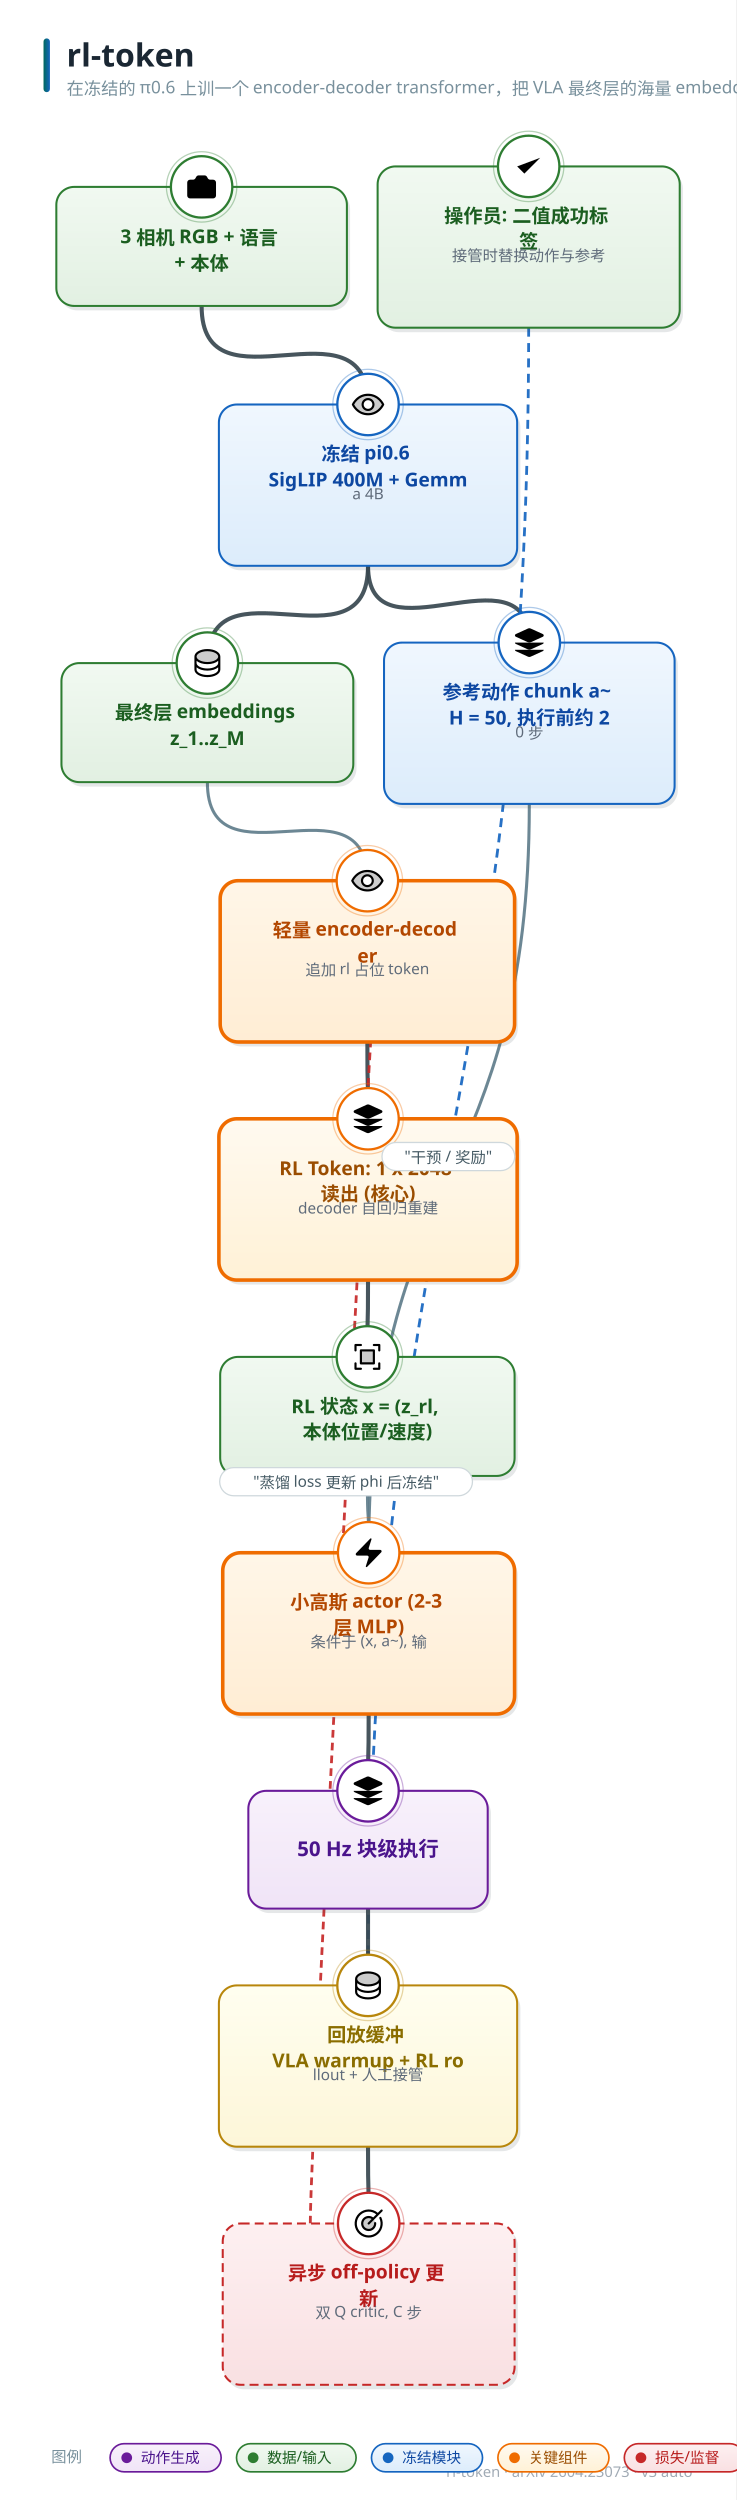
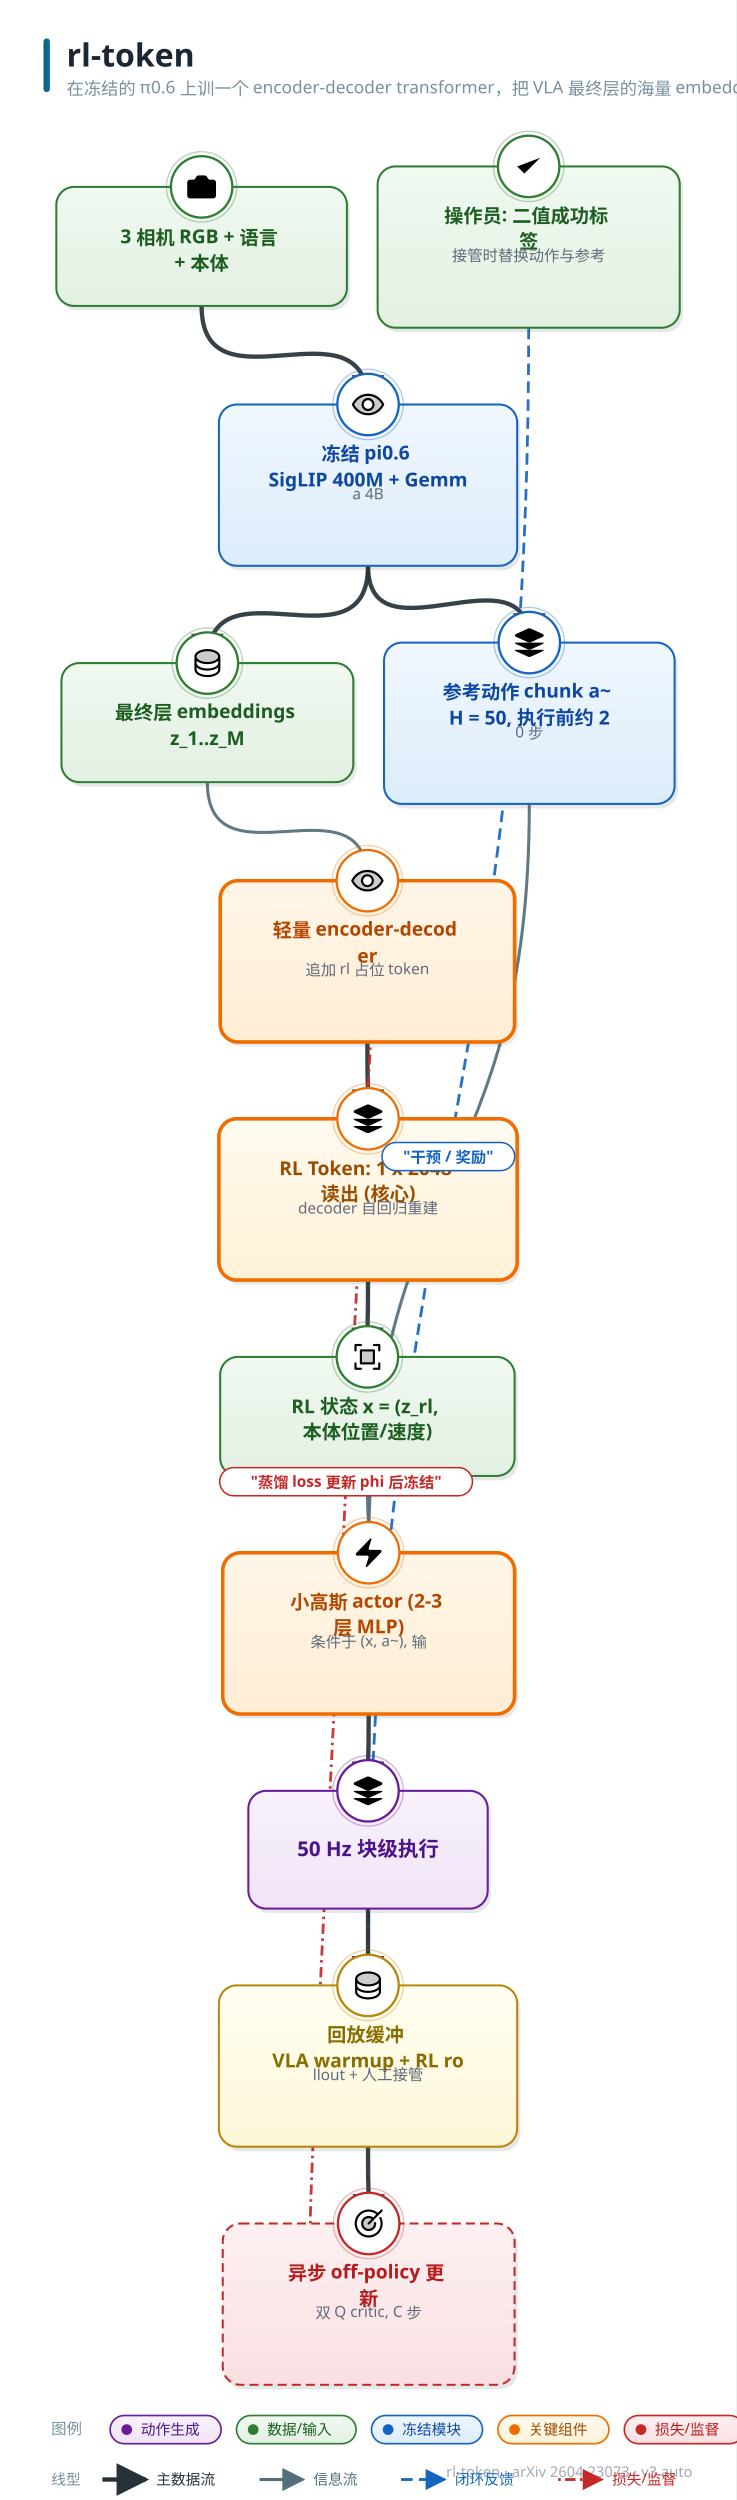
<svg xmlns="http://www.w3.org/2000/svg" width="575" height="1953" viewBox="0 0 575 1953" font-family="'PingFang SC','Hiragino Sans GB','Microsoft YaHei','Segoe UI',sans-serif">
  <style>text{font-family:'PingFang SC','Hiragino Sans GB','Microsoft YaHei','Segoe UI',sans-serif;} .lbl{font-weight:700;}</style>
  <defs>
    <linearGradient id="g-data" x1="0" y1="0" x2="0" y2="1">
      <stop offset="0" stop-color="#f1f9f1" />
      <stop offset="1" stop-color="#e2f0e2" />
    </linearGradient>
    <linearGradient id="g-frozen" x1="0" y1="0" x2="0" y2="1">
      <stop offset="0" stop-color="#f0f7fe" />
      <stop offset="1" stop-color="#dcecfb" />
    </linearGradient>
    <linearGradient id="g-train" x1="0" y1="0" x2="0" y2="1">
      <stop offset="0" stop-color="#fff6e8" />
      <stop offset="1" stop-color="#ffedd4" />
    </linearGradient>
    <linearGradient id="g-loss" x1="0" y1="0" x2="0" y2="1">
      <stop offset="0" stop-color="#fdf0f1" />
      <stop offset="1" stop-color="#f9e0e2" />
    </linearGradient>
    <linearGradient id="g-act" x1="0" y1="0" x2="0" y2="1">
      <stop offset="0" stop-color="#f8f1fb" />
      <stop offset="1" stop-color="#f0e4f7" />
    </linearGradient>
    <linearGradient id="g-loop" x1="0" y1="0" x2="0" y2="1">
      <stop offset="0" stop-color="#f2f5f7" />
      <stop offset="1" stop-color="#e6ebee" />
    </linearGradient>
    <linearGradient id="g-env" x1="0" y1="0" x2="0" y2="1">
      <stop offset="0" stop-color="#eef8f6" />
      <stop offset="1" stop-color="#dcf0ec" />
    </linearGradient>
    <linearGradient id="g-mem" x1="0" y1="0" x2="0" y2="1">
      <stop offset="0" stop-color="#fffef0" />
      <stop offset="1" stop-color="#fdf6d8" />
    </linearGradient>
    <linearGradient id="g-reward" x1="0" y1="0" x2="0" y2="1">
      <stop offset="0" stop-color="#fdf2f7" />
      <stop offset="1" stop-color="#f9e2ed" />
    </linearGradient>
    <linearGradient id="g-key" x1="0" y1="0" x2="0" y2="1">
      <stop offset="0" stop-color="#fffaf0" />
      <stop offset="1" stop-color="#fff1d6" />
    </linearGradient>
    <linearGradient id="g-title" x1="0" y1="0" x2="1" y2="0">
      <stop offset="0" stop-color="#00695c" />
      <stop offset="1" stop-color="#1565c0" />
    </linearGradient>
    <marker id="arr-main" viewBox="0 0 10 10" refX="9" refY="5" markerWidth="7.5" markerHeight="7.5" orient="auto-start-reverse">
-       <path d="M0 0 L10 5 L0 10 z" fill="#607d8b" />
+       <path d="M0 0 L10 5 L0 10 z" fill="#546e7a" />
    </marker>
    <marker id="arr-thick" viewBox="0 0 10 10" refX="9" refY="5" markerWidth="7.5" markerHeight="7.5" orient="auto-start-reverse">
-       <path d="M0 0 L10 5 L0 10 z" fill="#37474f" />
+       <path d="M0 0 L10 5 L0 10 z" fill="#263238" />
    </marker>
    <marker id="arr-thin" viewBox="0 0 10 10" refX="9" refY="5" markerWidth="7.5" markerHeight="7.5" orient="auto-start-reverse">
-       <path d="M0 0 L10 5 L0 10 z" fill="#90a4ae" />
+       <path d="M0 0 L10 5 L0 10 z" fill="#9fb0bb" />
    </marker>
    <marker id="arr-fb" viewBox="0 0 10 10" refX="9" refY="5" markerWidth="7.5" markerHeight="7.5" orient="auto-start-reverse">
      <path d="M0 0 L10 5 L0 10 z" fill="#1565c0" />
    </marker>
    <marker id="arr-loss" viewBox="0 0 10 10" refX="9" refY="5" markerWidth="7.5" markerHeight="7.5" orient="auto-start-reverse">
      <path d="M0 0 L10 5 L0 10 z" fill="#c62828" />
    </marker>
  </defs>
  <rect width="575" height="1953" fill="#ffffff" />
  <rect x="34" y="30" width="5" height="42" rx="2.5" fill="url(#g-title)" />
  <text x="52" y="52" font-size="25" font-weight="800" fill="#1a2733">rl-token</text>
  <text x="52" y="74" font-size="13.5" fill="#78909c">在冻结的 π0.6 上训一个 encoder-decoder transformer，把 VLA 最终层的海量 embedding 压成单个 1×2048 的 RL Token</text>
  <text x="541" y="1935" font-size="11.5" fill="#a0aab4" text-anchor="end">rl-token · arXiv 2604.23073 · v3 auto</text>
-   <path d="M 157.5 239.0 C 157.5 325.9, 287.5 229.1, 287.5 316.0" fill="none" stroke="#37474f" stroke-width="3.2" marker-end="url(#arr-thick)" opacity="0.92" />
-   <path d="M 287.5 442.0 C 287.5 526.6, 162.0 433.4, 162.0 518.0" fill="none" stroke="#37474f" stroke-width="3.2" marker-end="url(#arr-thick)" opacity="0.92" />
-   <path d="M 162.0 611.0 C 162.0 695.8, 287.0 603.2, 287.0 688.0" fill="none" stroke="#607d8b" stroke-width="2.4" marker-end="url(#arr-main)" opacity="0.92" />
-   <path d="M 287.0 814.0 C 287.0 860.0, 287.5 828.0, 287.5 874.0" fill="none" stroke="#37474f" stroke-width="3.2" marker-end="url(#arr-thick)" opacity="0.92" />
-   <path d="M 287.5 1000.0 C 287.5 1046.0, 287.0 1014.0, 287.0 1060.0" fill="none" stroke="#37474f" stroke-width="3.2" marker-end="url(#arr-thick)" opacity="0.92" />
-   <path d="M 287.5 442.0 C 287.5 520.1, 413.5 423.9, 413.5 502.0" fill="none" stroke="#37474f" stroke-width="3.2" marker-end="url(#arr-thick)" opacity="0.92" />
-   <path d="M 287.0 1153.0 C 287.0 1199.0, 288.0 1167.0, 288.0 1213.0" fill="none" stroke="#607d8b" stroke-width="2.4" marker-end="url(#arr-main)" opacity="0.92" />
-   <path d="M 413.5 628.0 C 413.5 926.4, 288.0 914.6, 288.0 1213.0" fill="none" stroke="#607d8b" stroke-width="2.4" marker-end="url(#arr-main)" opacity="0.92" />
-   <path d="M 288.0 1339.0 C 288.0 1385.0, 287.5 1353.0, 287.5 1399.0" fill="none" stroke="#37474f" stroke-width="3.2" marker-end="url(#arr-thick)" opacity="0.92" />
-   <path d="M 413.0 256.0 C 413.0 852.6, 287.5 954.4, 287.5 1551.0" fill="none" stroke="#1565c0" stroke-width="2.2" stroke-dasharray="7 5" marker-end="url(#arr-fb)" opacity="0.92" />
-   <path d="M 287.5 1491.0 C 287.5 1537.0, 287.5 1505.0, 287.5 1551.0" fill="none" stroke="#37474f" stroke-width="3.2" marker-end="url(#arr-thick)" opacity="0.92" />
-   <path d="M 287.5 1677.0 C 287.5 1723.0, 288.0 1691.0, 288.0 1737.0" fill="none" stroke="#37474f" stroke-width="3.2" marker-end="url(#arr-thick)" opacity="0.92" />
-   <path d="M 242.4 1737.0 C 242.4 1663.0, 298.5 614.0, 298.5 688.0" fill="none" stroke="#c62828" stroke-width="2.2" stroke-dasharray="6 4" marker-end="url(#arr-loss)" opacity="0.92" />
+   <path d="M 157.5 239.0 C 157.5 325.9, 287.5 229.1, 287.5 316.0" fill="none" stroke="#263238" stroke-width="3.4" marker-end="url(#arr-thick)" opacity="0.92" />
+   <path d="M 287.5 442.0 C 287.5 526.6, 162.0 433.4, 162.0 518.0" fill="none" stroke="#263238" stroke-width="3.4" marker-end="url(#arr-thick)" opacity="0.92" />
+   <path d="M 162.0 611.0 C 162.0 695.8, 287.0 603.2, 287.0 688.0" fill="none" stroke="#546e7a" stroke-width="2.4" marker-end="url(#arr-main)" opacity="0.92" />
+   <path d="M 287.0 814.0 C 287.0 860.0, 287.5 828.0, 287.5 874.0" fill="none" stroke="#263238" stroke-width="3.4" marker-end="url(#arr-thick)" opacity="0.92" />
+   <path d="M 287.5 1000.0 C 287.5 1046.0, 287.0 1014.0, 287.0 1060.0" fill="none" stroke="#263238" stroke-width="3.4" marker-end="url(#arr-thick)" opacity="0.92" />
+   <path d="M 287.5 442.0 C 287.5 520.1, 413.5 423.9, 413.5 502.0" fill="none" stroke="#263238" stroke-width="3.4" marker-end="url(#arr-thick)" opacity="0.92" />
+   <path d="M 287.0 1153.0 C 287.0 1199.0, 288.0 1167.0, 288.0 1213.0" fill="none" stroke="#546e7a" stroke-width="2.4" marker-end="url(#arr-main)" opacity="0.92" />
+   <path d="M 413.5 628.0 C 413.5 926.4, 288.0 914.6, 288.0 1213.0" fill="none" stroke="#546e7a" stroke-width="2.4" marker-end="url(#arr-main)" opacity="0.92" />
+   <path d="M 288.0 1339.0 C 288.0 1385.0, 287.5 1353.0, 287.5 1399.0" fill="none" stroke="#263238" stroke-width="3.4" marker-end="url(#arr-thick)" opacity="0.92" />
+   <path d="M 413.0 256.0 C 413.0 852.6, 287.5 954.4, 287.5 1551.0" fill="none" stroke="#1565c0" stroke-width="2.2" stroke-dasharray="9 5" marker-end="url(#arr-fb)" opacity="0.92" />
+   <path d="M 287.5 1491.0 C 287.5 1537.0, 287.5 1505.0, 287.5 1551.0" fill="none" stroke="#263238" stroke-width="3.4" marker-end="url(#arr-thick)" opacity="0.92" />
+   <path d="M 287.5 1677.0 C 287.5 1723.0, 288.0 1691.0, 288.0 1737.0" fill="none" stroke="#263238" stroke-width="3.4" marker-end="url(#arr-thick)" opacity="0.92" />
+   <path d="M 242.4 1737.0 C 242.4 1663.0, 298.5 614.0, 298.5 688.0" fill="none" stroke="#c62828" stroke-width="2.2" stroke-dasharray="2 3.5 8 3.5" marker-end="url(#arr-loss)" opacity="0.92" />
  <rect x="46.5" y="149.5" width="227" height="93" rx="14" fill="#37474f" opacity="0.13" />
  <rect x="44" y="146" width="227" height="93" rx="14" fill="url(#g-data)" stroke="#2e7d32" stroke-width="1.6" />
  <circle cx="157.5" cy="146" r="24" fill="#ffffff" stroke="#2e7d32" stroke-width="1.8" />
  <circle cx="157.5" cy="146" r="27.5" fill="none" stroke="#2e7d32" stroke-width="1" opacity="0.35" />
  <g transform="translate(144.0,132.5) scale(1.125)">
    <path d="M13.997 4a2 2 0 0 1 1.76 1.05l.486.9A2 2 0 0 0 18.003 7H20a2 2 0 0 1 2 2v9a2 2 0 0 1-2 2H4a2 2 0 0 1-2-2V9a2 2 0 0 1 2-2h1.997a2 2 0 0 0 1.759-1.048l.489-.904A2 2 0 0 1 10.004 4z" />
    <circle cx="12" cy="13" r="3" />
  </g>
  <text x="157.5" y="190" font-size="15" class="lbl" fill="#1b5e20" text-anchor="middle">
    <tspan x="157.5" dy="0">3 相机 RGB + 语言 </tspan>
    <tspan x="157.5" dy="20">+ 本体</tspan>
  </text>
  <rect x="173.5" y="319.5" width="233" height="126" rx="14" fill="#37474f" opacity="0.13" />
  <rect x="171" y="316" width="233" height="126" rx="14" fill="url(#g-frozen)" stroke="#1565c0" stroke-width="1.6" />
  <circle cx="287.5" cy="316" r="24" fill="#ffffff" stroke="#1565c0" stroke-width="1.8" />
  <circle cx="287.5" cy="316" r="27.5" fill="none" stroke="#1565c0" stroke-width="1" opacity="0.35" />
  <g transform="translate(274.0,302.5) scale(0.1055)">
    <path d="M128,56C48,56,16,128,16,128s32,72,112,72,112-72,112-72S208,56,128,56Zm0,112a40,40,0,1,1,40-40A40,40,0,0,1,128,168Z" opacity="0.2" />
    <path d="M247.31,124.76c-.35-.79-8.82-19.58-27.65-38.41C194.57,61.26,162.88,48,128,48S61.43,61.26,36.34,86.35C17.51,105.18,9,124,8.69,124.76a8,8,0,0,0,0,6.5c.35.79,8.82,19.57,27.65,38.4C61.43,194.74,93.12,208,128,208s66.57-13.26,91.66-38.34c18.83-18.83,27.3-37.61,27.65-38.4A8,8,0,0,0,247.31,124.76ZM128,192c-30.78,0-57.67-11.19-79.93-33.25A133.47,133.47,0,0,1,25,128,133.33,133.33,0,0,1,48.07,97.25C70.33,75.19,97.22,64,128,64s57.67,11.19,79.93,33.25A133.46,133.46,0,0,1,231.05,128C223.84,141.46,192.43,192,128,192Zm0-112a48,48,0,1,0,48,48A48.05,48.05,0,0,0,128,80Zm0,80a32,32,0,1,1,32-32A32,32,0,0,1,128,160Z" />
  </g>
  <text x="287.5" y="360" font-size="15" class="lbl" fill="#0d47a1" text-anchor="middle">
    <tspan x="287.5" dy="0">冻结 pi0.6</tspan>
    <tspan x="287.5" dy="20">SigLIP 400M + Gemm</tspan>
  </text>
  <text x="287.5" y="390" font-size="12" fill="#5f6b7a" text-anchor="middle">a 4B</text>
  <rect x="50.5" y="521.5" width="228" height="93" rx="14" fill="#37474f" opacity="0.13" />
  <rect x="48" y="518" width="228" height="93" rx="14" fill="url(#g-data)" stroke="#2e7d32" stroke-width="1.6" />
  <circle cx="162.0" cy="518" r="24" fill="#ffffff" stroke="#2e7d32" stroke-width="1.8" />
  <circle cx="162.0" cy="518" r="27.5" fill="none" stroke="#2e7d32" stroke-width="1" opacity="0.35" />
  <g transform="translate(148.5,504.5) scale(0.1055)">
    <path d="M216,80c0,26.51-39.4,48-88,48S40,106.51,40,80s39.4-48,88-48S216,53.49,216,80Z" opacity="0.2" />
    <path d="M128,24C74.17,24,32,48.6,32,80v96c0,31.4,42.17,56,96,56s96-24.6,96-56V80C224,48.6,181.83,24,128,24Zm80,104c0,9.62-7.88,19.43-21.61,26.92C170.93,163.35,150.19,168,128,168s-42.93-4.65-58.39-13.08C55.88,147.43,48,137.62,48,128V111.36c17.06,15,46.23,24.64,80,24.64s62.94-9.68,80-24.64ZM69.61,53.08C85.07,44.65,105.81,40,128,40s42.93,4.65,58.39,13.08C200.12,60.57,208,70.38,208,80s-7.88,19.43-21.61,26.92C170.93,115.35,150.19,120,128,120s-42.93-4.65-58.39-13.08C55.88,99.43,48,89.62,48,80S55.88,60.57,69.61,53.08ZM186.39,202.92C170.93,211.35,150.19,216,128,216s-42.93-4.65-58.39-13.08C55.88,195.43,48,185.62,48,176V159.36c17.06,15,46.23,24.64,80,24.64s62.94-9.68,80-24.64V176C208,185.62,200.12,195.43,186.39,202.92Z" />
  </g>
  <text x="162.0" y="562" font-size="15" class="lbl" fill="#1b5e20" text-anchor="middle">
    <tspan x="162.0" dy="0">最终层 embeddings </tspan>
    <tspan x="162.0" dy="20">z_1..z_M</tspan>
  </text>
  <rect x="174.5" y="691.5" width="230" height="126" rx="14" fill="#37474f" opacity="0.13" />
  <rect x="172" y="688" width="230" height="126" rx="14" fill="url(#g-train)" stroke="#ef6c00" stroke-width="2.8" />
  <circle cx="287.0" cy="688" r="24" fill="#ffffff" stroke="#ef6c00" stroke-width="1.8" />
  <circle cx="287.0" cy="688" r="27.5" fill="none" stroke="#ef6c00" stroke-width="1" opacity="0.35" />
  <g transform="translate(273.5,674.5) scale(0.1055)">
    <path d="M128,56C48,56,16,128,16,128s32,72,112,72,112-72,112-72S208,56,128,56Zm0,112a40,40,0,1,1,40-40A40,40,0,0,1,128,168Z" opacity="0.2" />
    <path d="M247.31,124.76c-.35-.79-8.82-19.58-27.65-38.41C194.57,61.26,162.88,48,128,48S61.43,61.26,36.34,86.35C17.51,105.18,9,124,8.69,124.76a8,8,0,0,0,0,6.5c.35.79,8.82,19.57,27.65,38.4C61.43,194.74,93.12,208,128,208s66.57-13.26,91.66-38.34c18.83-18.83,27.3-37.61,27.65-38.4A8,8,0,0,0,247.31,124.76ZM128,192c-30.78,0-57.67-11.19-79.93-33.25A133.47,133.47,0,0,1,25,128,133.33,133.33,0,0,1,48.07,97.25C70.33,75.19,97.22,64,128,64s57.67,11.19,79.93,33.25A133.46,133.46,0,0,1,231.05,128C223.84,141.46,192.43,192,128,192Zm0-112a48,48,0,1,0,48,48A48.05,48.05,0,0,0,128,80Zm0,80a32,32,0,1,1,32-32A32,32,0,0,1,128,160Z" />
  </g>
  <text x="287.0" y="732" font-size="15" class="lbl" fill="#b34700" text-anchor="middle">
    <tspan x="287.0" dy="0">轻量 encoder-decod</tspan>
    <tspan x="287.0" dy="20">er</tspan>
  </text>
  <text x="287.0" y="762" font-size="12" fill="#5f6b7a" text-anchor="middle">追加 rl 占位 token</text>
  <rect x="173.5" y="877.5" width="233" height="126" rx="14" fill="#37474f" opacity="0.13" />
  <rect x="171" y="874" width="233" height="126" rx="14" fill="url(#g-key)" stroke="#ef6c00" stroke-width="2.8" />
  <circle cx="287.5" cy="874" r="24" fill="#ffffff" stroke="#ef6c00" stroke-width="1.8" />
  <circle cx="287.5" cy="874" r="27.5" fill="none" stroke="#ef6c00" stroke-width="1" opacity="0.35" />
  <g transform="translate(274.0,860.5) scale(1.125)">
    <path d="M12.83 2.18a2 2 0 0 0-1.66 0L2.6 6.08a1 1 0 0 0 0 1.83l8.58 3.91a2 2 0 0 0 1.66 0l8.58-3.9a1 1 0 0 0 0-1.83z" />
    <path d="M2 12a1 1 0 0 0 .58.91l8.6 3.91a2 2 0 0 0 1.65 0l8.58-3.9A1 1 0 0 0 22 12" />
    <path d="M2 17a1 1 0 0 0 .58.91l8.6 3.91a2 2 0 0 0 1.65 0l8.58-3.9A1 1 0 0 0 22 17" />
  </g>
  <text x="287.5" y="918" font-size="15" class="lbl" fill="#9a4d00" text-anchor="middle">
    <tspan x="287.5" dy="0">RL Token: 1 x 2048</tspan>
    <tspan x="287.5" dy="20"> 读出 (核心)</tspan>
  </text>
  <text x="287.5" y="948" font-size="12" fill="#5f6b7a" text-anchor="middle">decoder 自回归重建</text>
  <rect x="174.5" y="1063.5" width="230" height="93" rx="14" fill="#37474f" opacity="0.13" />
  <rect x="172" y="1060" width="230" height="93" rx="14" fill="url(#g-data)" stroke="#2e7d32" stroke-width="1.6" />
  <circle cx="287.0" cy="1060" r="24" fill="#ffffff" stroke="#2e7d32" stroke-width="1.8" />
  <circle cx="287.0" cy="1060" r="27.5" fill="none" stroke="#2e7d32" stroke-width="1" opacity="0.35" />
  <g transform="translate(273.5,1046.5) scale(0.1055)">
    <path d="M176,80v96H80V80Z" opacity="0.2" />
    <path d="M224,40V80a8,8,0,0,1-16,0V48H176a8,8,0,0,1,0-16h40A8,8,0,0,1,224,40ZM80,208H48V176a8,8,0,0,0-16,0v40a8,8,0,0,0,8,8H80a8,8,0,0,0,0-16Zm136-40a8,8,0,0,0-8,8v32H176a8,8,0,0,0,0,16h40a8,8,0,0,0,8-8V176A8,8,0,0,0,216,168ZM40,88a8,8,0,0,0,8-8V48H80a8,8,0,0,0,0-16H40a8,8,0,0,0-8,8V80A8,8,0,0,0,40,88ZM80,72h96a8,8,0,0,1,8,8v96a8,8,0,0,1-8,8H80a8,8,0,0,1-8-8V80A8,8,0,0,1,80,72Zm8,96h80V88H88Z" />
  </g>
  <text x="287.0" y="1104" font-size="15" class="lbl" fill="#1b5e20" text-anchor="middle">
    <tspan x="287.0" dy="0">RL 状态 x = (z_rl,</tspan>
    <tspan x="287.0" dy="20"> 本体位置/速度)</tspan>
  </text>
  <rect x="302.5" y="505.5" width="227" height="126" rx="14" fill="#37474f" opacity="0.13" />
  <rect x="300" y="502" width="227" height="126" rx="14" fill="url(#g-frozen)" stroke="#1565c0" stroke-width="1.6" />
  <circle cx="413.5" cy="502" r="24" fill="#ffffff" stroke="#1565c0" stroke-width="1.8" />
  <circle cx="413.5" cy="502" r="27.5" fill="none" stroke="#1565c0" stroke-width="1" opacity="0.35" />
  <g transform="translate(400.0,488.5) scale(1.125)">
    <path d="M12.83 2.18a2 2 0 0 0-1.66 0L2.6 6.08a1 1 0 0 0 0 1.83l8.58 3.91a2 2 0 0 0 1.66 0l8.58-3.9a1 1 0 0 0 0-1.83z" />
    <path d="M2 12a1 1 0 0 0 .58.91l8.6 3.91a2 2 0 0 0 1.65 0l8.58-3.9A1 1 0 0 0 22 12" />
    <path d="M2 17a1 1 0 0 0 .58.91l8.6 3.91a2 2 0 0 0 1.65 0l8.58-3.9A1 1 0 0 0 22 17" />
  </g>
  <text x="413.5" y="546" font-size="15" class="lbl" fill="#0d47a1" text-anchor="middle">
    <tspan x="413.5" dy="0">参考动作 chunk a~</tspan>
    <tspan x="413.5" dy="20">H = 50, 执行前约 2</tspan>
  </text>
  <text x="413.5" y="576" font-size="12" fill="#5f6b7a" text-anchor="middle">0 步</text>
  <rect x="176.5" y="1216.5" width="228" height="126" rx="14" fill="#37474f" opacity="0.13" />
  <rect x="174" y="1213" width="228" height="126" rx="14" fill="url(#g-train)" stroke="#ef6c00" stroke-width="2.8" />
  <circle cx="288.0" cy="1213" r="24" fill="#ffffff" stroke="#ef6c00" stroke-width="1.8" />
  <circle cx="288.0" cy="1213" r="27.5" fill="none" stroke="#ef6c00" stroke-width="1" opacity="0.35" />
  <g transform="translate(274.5,1199.5) scale(1.125)">
    <path d="M4 14a1 1 0 0 1-.78-1.63l9.9-10.2a.5.5 0 0 1 .86.46l-1.92 6.02A1 1 0 0 0 13 10h7a1 1 0 0 1 .78 1.63l-9.9 10.2a.5.5 0 0 1-.86-.46l1.92-6.02A1 1 0 0 0 11 14z" />
  </g>
  <text x="288.0" y="1257" font-size="15" class="lbl" fill="#b34700" text-anchor="middle">
    <tspan x="288.0" dy="0">小高斯 actor (2-3 </tspan>
    <tspan x="288.0" dy="20">层 MLP)</tspan>
  </text>
  <text x="288.0" y="1287" font-size="12" fill="#5f6b7a" text-anchor="middle">条件于 (x, a~), 输</text>
  <rect x="196.5" y="1402.5" width="187" height="92" rx="14" fill="#37474f" opacity="0.13" />
  <rect x="194" y="1399" width="187" height="92" rx="14" fill="url(#g-act)" stroke="#6a1b9a" stroke-width="1.6" />
  <circle cx="287.5" cy="1399" r="24" fill="#ffffff" stroke="#6a1b9a" stroke-width="1.8" />
  <circle cx="287.5" cy="1399" r="27.5" fill="none" stroke="#6a1b9a" stroke-width="1" opacity="0.35" />
  <g transform="translate(274.0,1385.5) scale(1.125)">
    <path d="M12.83 2.18a2 2 0 0 0-1.66 0L2.6 6.08a1 1 0 0 0 0 1.83l8.58 3.91a2 2 0 0 0 1.66 0l8.58-3.9a1 1 0 0 0 0-1.83z" />
    <path d="M2 12a1 1 0 0 0 .58.91l8.6 3.91a2 2 0 0 0 1.65 0l8.58-3.9A1 1 0 0 0 22 12" />
    <path d="M2 17a1 1 0 0 0 .58.91l8.6 3.91a2 2 0 0 0 1.65 0l8.58-3.9A1 1 0 0 0 22 17" />
  </g>
  <text x="287.5" y="1450" font-size="16" class="lbl" fill="#4a148c" text-anchor="middle">50 Hz 块级执行</text>
  <rect x="297.5" y="133.5" width="236" height="126" rx="14" fill="#37474f" opacity="0.13" />
  <rect x="295" y="130" width="236" height="126" rx="14" fill="url(#g-data)" stroke="#2e7d32" stroke-width="1.6" />
  <circle cx="413.0" cy="130" r="24" fill="#ffffff" stroke="#2e7d32" stroke-width="1.8" />
  <circle cx="413.0" cy="130" r="27.5" fill="none" stroke="#2e7d32" stroke-width="1" opacity="0.35" />
  <g transform="translate(399.5,116.5) scale(1.125)">
    <path d="M20 6 9 17l-5-5" />
  </g>
  <text x="413.0" y="174" font-size="15" class="lbl" fill="#1b5e20" text-anchor="middle">
    <tspan x="413.0" dy="0">操作员: 二值成功标</tspan>
    <tspan x="413.0" dy="20">签</tspan>
  </text>
  <text x="413.0" y="204" font-size="12" fill="#5f6b7a" text-anchor="middle">接管时替换动作与参考</text>
  <rect x="173.5" y="1554.5" width="233" height="126" rx="14" fill="#37474f" opacity="0.13" />
  <rect x="171" y="1551" width="233" height="126" rx="14" fill="url(#g-mem)" stroke="#b8860b" stroke-width="1.6" />
  <circle cx="287.5" cy="1551" r="24" fill="#ffffff" stroke="#b8860b" stroke-width="1.8" />
  <circle cx="287.5" cy="1551" r="27.5" fill="none" stroke="#b8860b" stroke-width="1" opacity="0.35" />
  <g transform="translate(274.0,1537.5) scale(0.1055)">
    <path d="M216,80c0,26.51-39.4,48-88,48S40,106.51,40,80s39.4-48,88-48S216,53.49,216,80Z" opacity="0.2" />
    <path d="M128,24C74.17,24,32,48.6,32,80v96c0,31.4,42.17,56,96,56s96-24.6,96-56V80C224,48.6,181.83,24,128,24Zm80,104c0,9.62-7.88,19.43-21.61,26.92C170.93,163.35,150.19,168,128,168s-42.93-4.65-58.39-13.08C55.88,147.43,48,137.62,48,128V111.36c17.06,15,46.23,24.64,80,24.64s62.94-9.68,80-24.64ZM69.61,53.08C85.07,44.65,105.81,40,128,40s42.93,4.65,58.39,13.08C200.12,60.57,208,70.38,208,80s-7.88,19.43-21.61,26.92C170.93,115.35,150.19,120,128,120s-42.93-4.65-58.39-13.08C55.88,99.43,48,89.62,48,80S55.88,60.57,69.61,53.08ZM186.39,202.92C170.93,211.35,150.19,216,128,216s-42.93-4.65-58.39-13.08C55.88,195.43,48,185.62,48,176V159.36c17.06,15,46.23,24.64,80,24.64s62.94-9.68,80-24.64V176C208,185.62,200.12,195.43,186.39,202.92Z" />
  </g>
  <text x="287.5" y="1595" font-size="15" class="lbl" fill="#8a6d00" text-anchor="middle">
    <tspan x="287.5" dy="0">回放缓冲</tspan>
    <tspan x="287.5" dy="20">VLA warmup + RL ro</tspan>
  </text>
  <text x="287.5" y="1625" font-size="12" fill="#5f6b7a" text-anchor="middle">llout + 人工接管</text>
  <rect x="176.5" y="1740.5" width="228" height="126" rx="14" fill="#37474f" opacity="0.13" />
  <rect x="174" y="1737" width="228" height="126" rx="14" fill="url(#g-loss)" stroke="#c62828" stroke-width="1.6" stroke-dasharray="7 4" />
  <circle cx="288.0" cy="1737" r="24" fill="#ffffff" stroke="#c62828" stroke-width="1.8" />
  <circle cx="288.0" cy="1737" r="27.5" fill="none" stroke="#c62828" stroke-width="1" opacity="0.35" />
  <g transform="translate(274.5,1723.5) scale(0.1055)">
    <path d="M176,128a48,48,0,1,1-48-48A48,48,0,0,1,176,128Z" opacity="0.2" />
    <path d="M221.87,83.16A104.1,104.1,0,1,1,195.67,49l22.67-22.68a8,8,0,0,1,11.32,11.32l-96,96a8,8,0,0,1-11.32-11.32l27.72-27.72a40,40,0,1,0,17.87,31.09,8,8,0,1,1,16-.9,56,56,0,1,1-22.38-41.65L184.3,60.39a87.88,87.88,0,1,0,23.13,29.67,8,8,0,0,1,14.44-6.9Z" />
  </g>
  <text x="288.0" y="1781" font-size="15" class="lbl" fill="#b71c1c" text-anchor="middle">
    <tspan x="288.0" dy="0">异步 off-policy 更</tspan>
    <tspan x="288.0" dy="20">新</tspan>
  </text>
  <text x="288.0" y="1811" font-size="12" fill="#5f6b7a" text-anchor="middle">双 Q critic, C 步</text>
  <g transform="translate(350.2,903.5)">
-     <rect x="-51.8" y="-11" width="103.7" height="22" rx="11" fill="#ffffff" stroke="#cfd8dc" />
-     <text y="4" font-size="12" fill="#455a64" text-anchor="middle">"干预 / 奖励"</text>
+     <rect x="-51.8" y="-11" width="103.7" height="22" rx="11" fill="#ffffff" stroke="#1565c0" stroke-width="1.2" />
+     <text y="4" font-size="12" fill="#1565c0" font-weight="600" text-anchor="middle">"干预 / 奖励"</text>
  </g>
  <g transform="translate(270.4,1157.5)">
-     <rect x="-98.8" y="-11" width="197.5" height="22" rx="11" fill="#ffffff" stroke="#cfd8dc" />
-     <text y="4" font-size="12" fill="#455a64" text-anchor="middle">"蒸馏 loss 更新 phi 后冻结"</text>
-   </g>
-   <text x="40" y="1923.5" font-size="12" fill="#78909c">图例</text>
-   <g>
-     <rect x="86" y="1909" width="86.76" height="22" rx="11" fill="url(#g-act)" stroke="#6a1b9a" stroke-width="1.3" />
-     <circle cx="99" cy="1920" r="4.2" fill="#6a1b9a" />
-     <text x="110" y="1924" font-size="11.5" fill="#4a148c">动作生成</text>
-   </g>
-   <g>
-     <rect x="184.76" y="1909" width="93.43" height="22" rx="11" fill="url(#g-data)" stroke="#2e7d32" stroke-width="1.3" />
-     <circle cx="197.76" cy="1920" r="4.2" fill="#2e7d32" />
-     <text x="208.76" y="1924" font-size="11.5" fill="#1b5e20">数据/输入</text>
-   </g>
-   <g>
-     <rect x="290.19" y="1909" width="86.76" height="22" rx="11" fill="url(#g-frozen)" stroke="#1565c0" stroke-width="1.3" />
-     <circle cx="303.19" cy="1920" r="4.2" fill="#1565c0" />
-     <text x="314.19" y="1924" font-size="11.5" fill="#0d47a1">冻结模块</text>
-   </g>
-   <g>
-     <rect x="388.95" y="1909" width="86.76" height="22" rx="11" fill="url(#g-key)" stroke="#ef6c00" stroke-width="1.3" />
-     <circle cx="401.95" cy="1920" r="4.2" fill="#ef6c00" />
-     <text x="412.95" y="1924" font-size="11.5" fill="#9a4d00">关键组件</text>
-   </g>
-   <g>
-     <rect x="487.71" y="1909" width="93.43" height="22" rx="11" fill="url(#g-loss)" stroke="#c62828" stroke-width="1.3" />
-     <circle cx="500.71" cy="1920" r="4.2" fill="#c62828" />
-     <text x="511.71" y="1924" font-size="11.5" fill="#b71c1c">损失/监督</text>
-   </g>
-   <g>
-     <rect x="593.14" y="1909" width="62.38" height="22" rx="11" fill="url(#g-mem)" stroke="#b8860b" stroke-width="1.3" />
-     <circle cx="606.14" cy="1920" r="4.2" fill="#b8860b" />
-     <text x="617.14" y="1924" font-size="11.5" fill="#8a6d00">记忆</text>
-   </g>
-   <g>
-     <rect x="667.52" y="1909" width="98.95" height="22" rx="11" fill="url(#g-train)" stroke="#ef6c00" stroke-width="1.3" />
-     <circle cx="680.52" cy="1920" r="4.2" fill="#ef6c00" />
-     <text x="691.52" y="1924" font-size="11.5" fill="#b34700">可训练模块</text>
+     <rect x="-98.8" y="-11" width="197.5" height="22" rx="11" fill="#ffffff" stroke="#c62828" stroke-width="1.2" />
+     <text y="4" font-size="12" fill="#c62828" font-weight="600" text-anchor="middle">"蒸馏 loss 更新 phi 后冻结"</text>
+   </g>
+   <text x="40" y="1901.5" font-size="12" fill="#78909c">图例</text>
+   <g>
+     <rect x="86" y="1887" width="86.76" height="22" rx="11" fill="url(#g-act)" stroke="#6a1b9a" stroke-width="1.3" />
+     <circle cx="99" cy="1898" r="4.2" fill="#6a1b9a" />
+     <text x="110" y="1902" font-size="11.5" fill="#4a148c">动作生成</text>
+   </g>
+   <g>
+     <rect x="184.76" y="1887" width="93.43" height="22" rx="11" fill="url(#g-data)" stroke="#2e7d32" stroke-width="1.3" />
+     <circle cx="197.76" cy="1898" r="4.2" fill="#2e7d32" />
+     <text x="208.76" y="1902" font-size="11.5" fill="#1b5e20">数据/输入</text>
+   </g>
+   <g>
+     <rect x="290.19" y="1887" width="86.76" height="22" rx="11" fill="url(#g-frozen)" stroke="#1565c0" stroke-width="1.3" />
+     <circle cx="303.19" cy="1898" r="4.2" fill="#1565c0" />
+     <text x="314.19" y="1902" font-size="11.5" fill="#0d47a1">冻结模块</text>
+   </g>
+   <g>
+     <rect x="388.95" y="1887" width="86.76" height="22" rx="11" fill="url(#g-key)" stroke="#ef6c00" stroke-width="1.3" />
+     <circle cx="401.95" cy="1898" r="4.2" fill="#ef6c00" />
+     <text x="412.95" y="1902" font-size="11.5" fill="#9a4d00">关键组件</text>
+   </g>
+   <g>
+     <rect x="487.71" y="1887" width="93.43" height="22" rx="11" fill="url(#g-loss)" stroke="#c62828" stroke-width="1.3" />
+     <circle cx="500.71" cy="1898" r="4.2" fill="#c62828" />
+     <text x="511.71" y="1902" font-size="11.5" fill="#b71c1c">损失/监督</text>
+   </g>
+   <g>
+     <rect x="593.14" y="1887" width="62.38" height="22" rx="11" fill="url(#g-mem)" stroke="#b8860b" stroke-width="1.3" />
+     <circle cx="606.14" cy="1898" r="4.2" fill="#b8860b" />
+     <text x="617.14" y="1902" font-size="11.5" fill="#8a6d00">记忆</text>
+   </g>
+   <g>
+     <rect x="667.52" y="1887" width="98.95" height="22" rx="11" fill="url(#g-train)" stroke="#ef6c00" stroke-width="1.3" />
+     <circle cx="680.52" cy="1898" r="4.2" fill="#ef6c00" />
+     <text x="691.52" y="1902" font-size="11.5" fill="#b34700">可训练模块</text>
+   </g>
+   <text x="40" y="1941" font-size="11.5" fill="#78909c">线型</text>
+   <g>
+     <path d="M 80 1937 h 34" stroke="#263238" stroke-width="3.4" marker-end="url(#arr-thick)" />
+     <text x="122" y="1941" font-size="11.5" fill="#263238">主数据流</text>
+   </g>
+   <g>
+     <path d="M 202.76 1937 h 34" stroke="#546e7a" stroke-width="2.4" marker-end="url(#arr-main)" />
+     <text x="244.76" y="1941" font-size="11.5" fill="#546e7a">信息流</text>
+   </g>
+   <g>
+     <path d="M 313.33 1937 h 34" stroke="#1565c0" stroke-width="2.2" stroke-dasharray="9 5" marker-end="url(#arr-fb)" />
+     <text x="355.33" y="1941" font-size="11.5" fill="#1565c0">闭环反馈</text>
+   </g>
+   <g>
+     <path d="M 436.09 1937 h 34" stroke="#c62828" stroke-width="2.2" stroke-dasharray="2 3.5 8 3.5" marker-end="url(#arr-loss)" />
+     <text x="478.09" y="1941" font-size="11.5" fill="#c62828">损失/监督</text>
  </g>
</svg>
